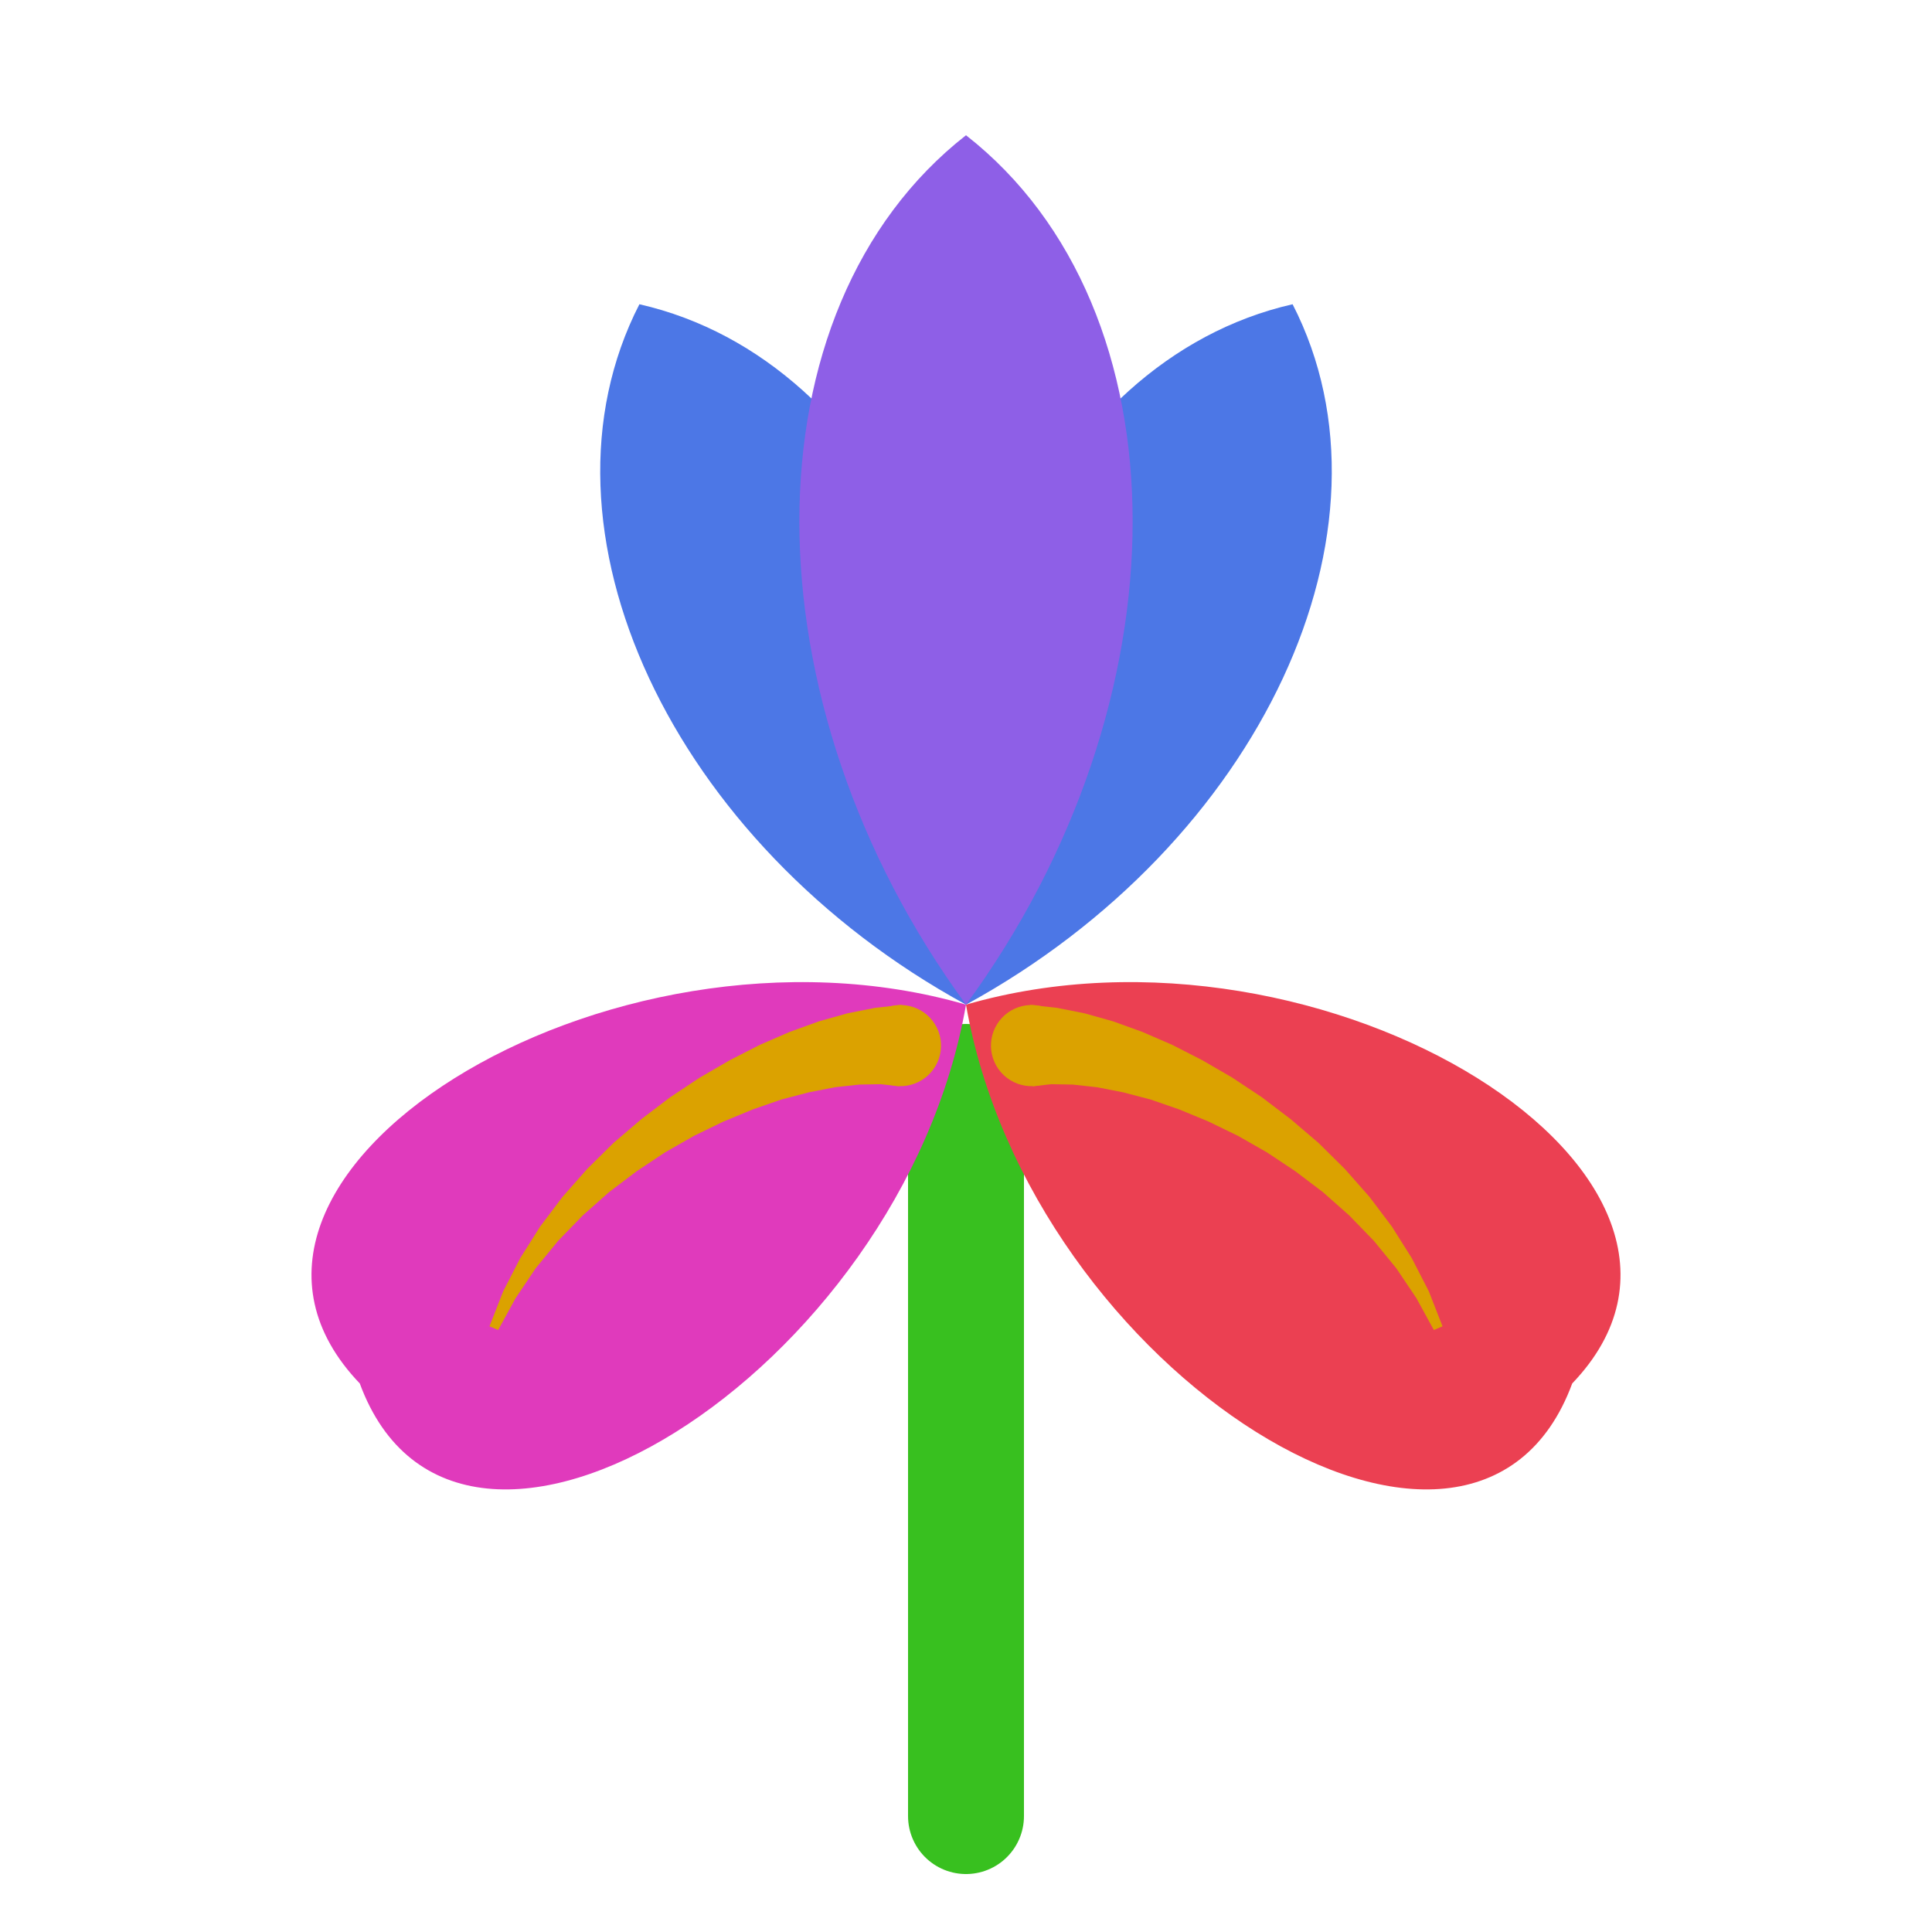
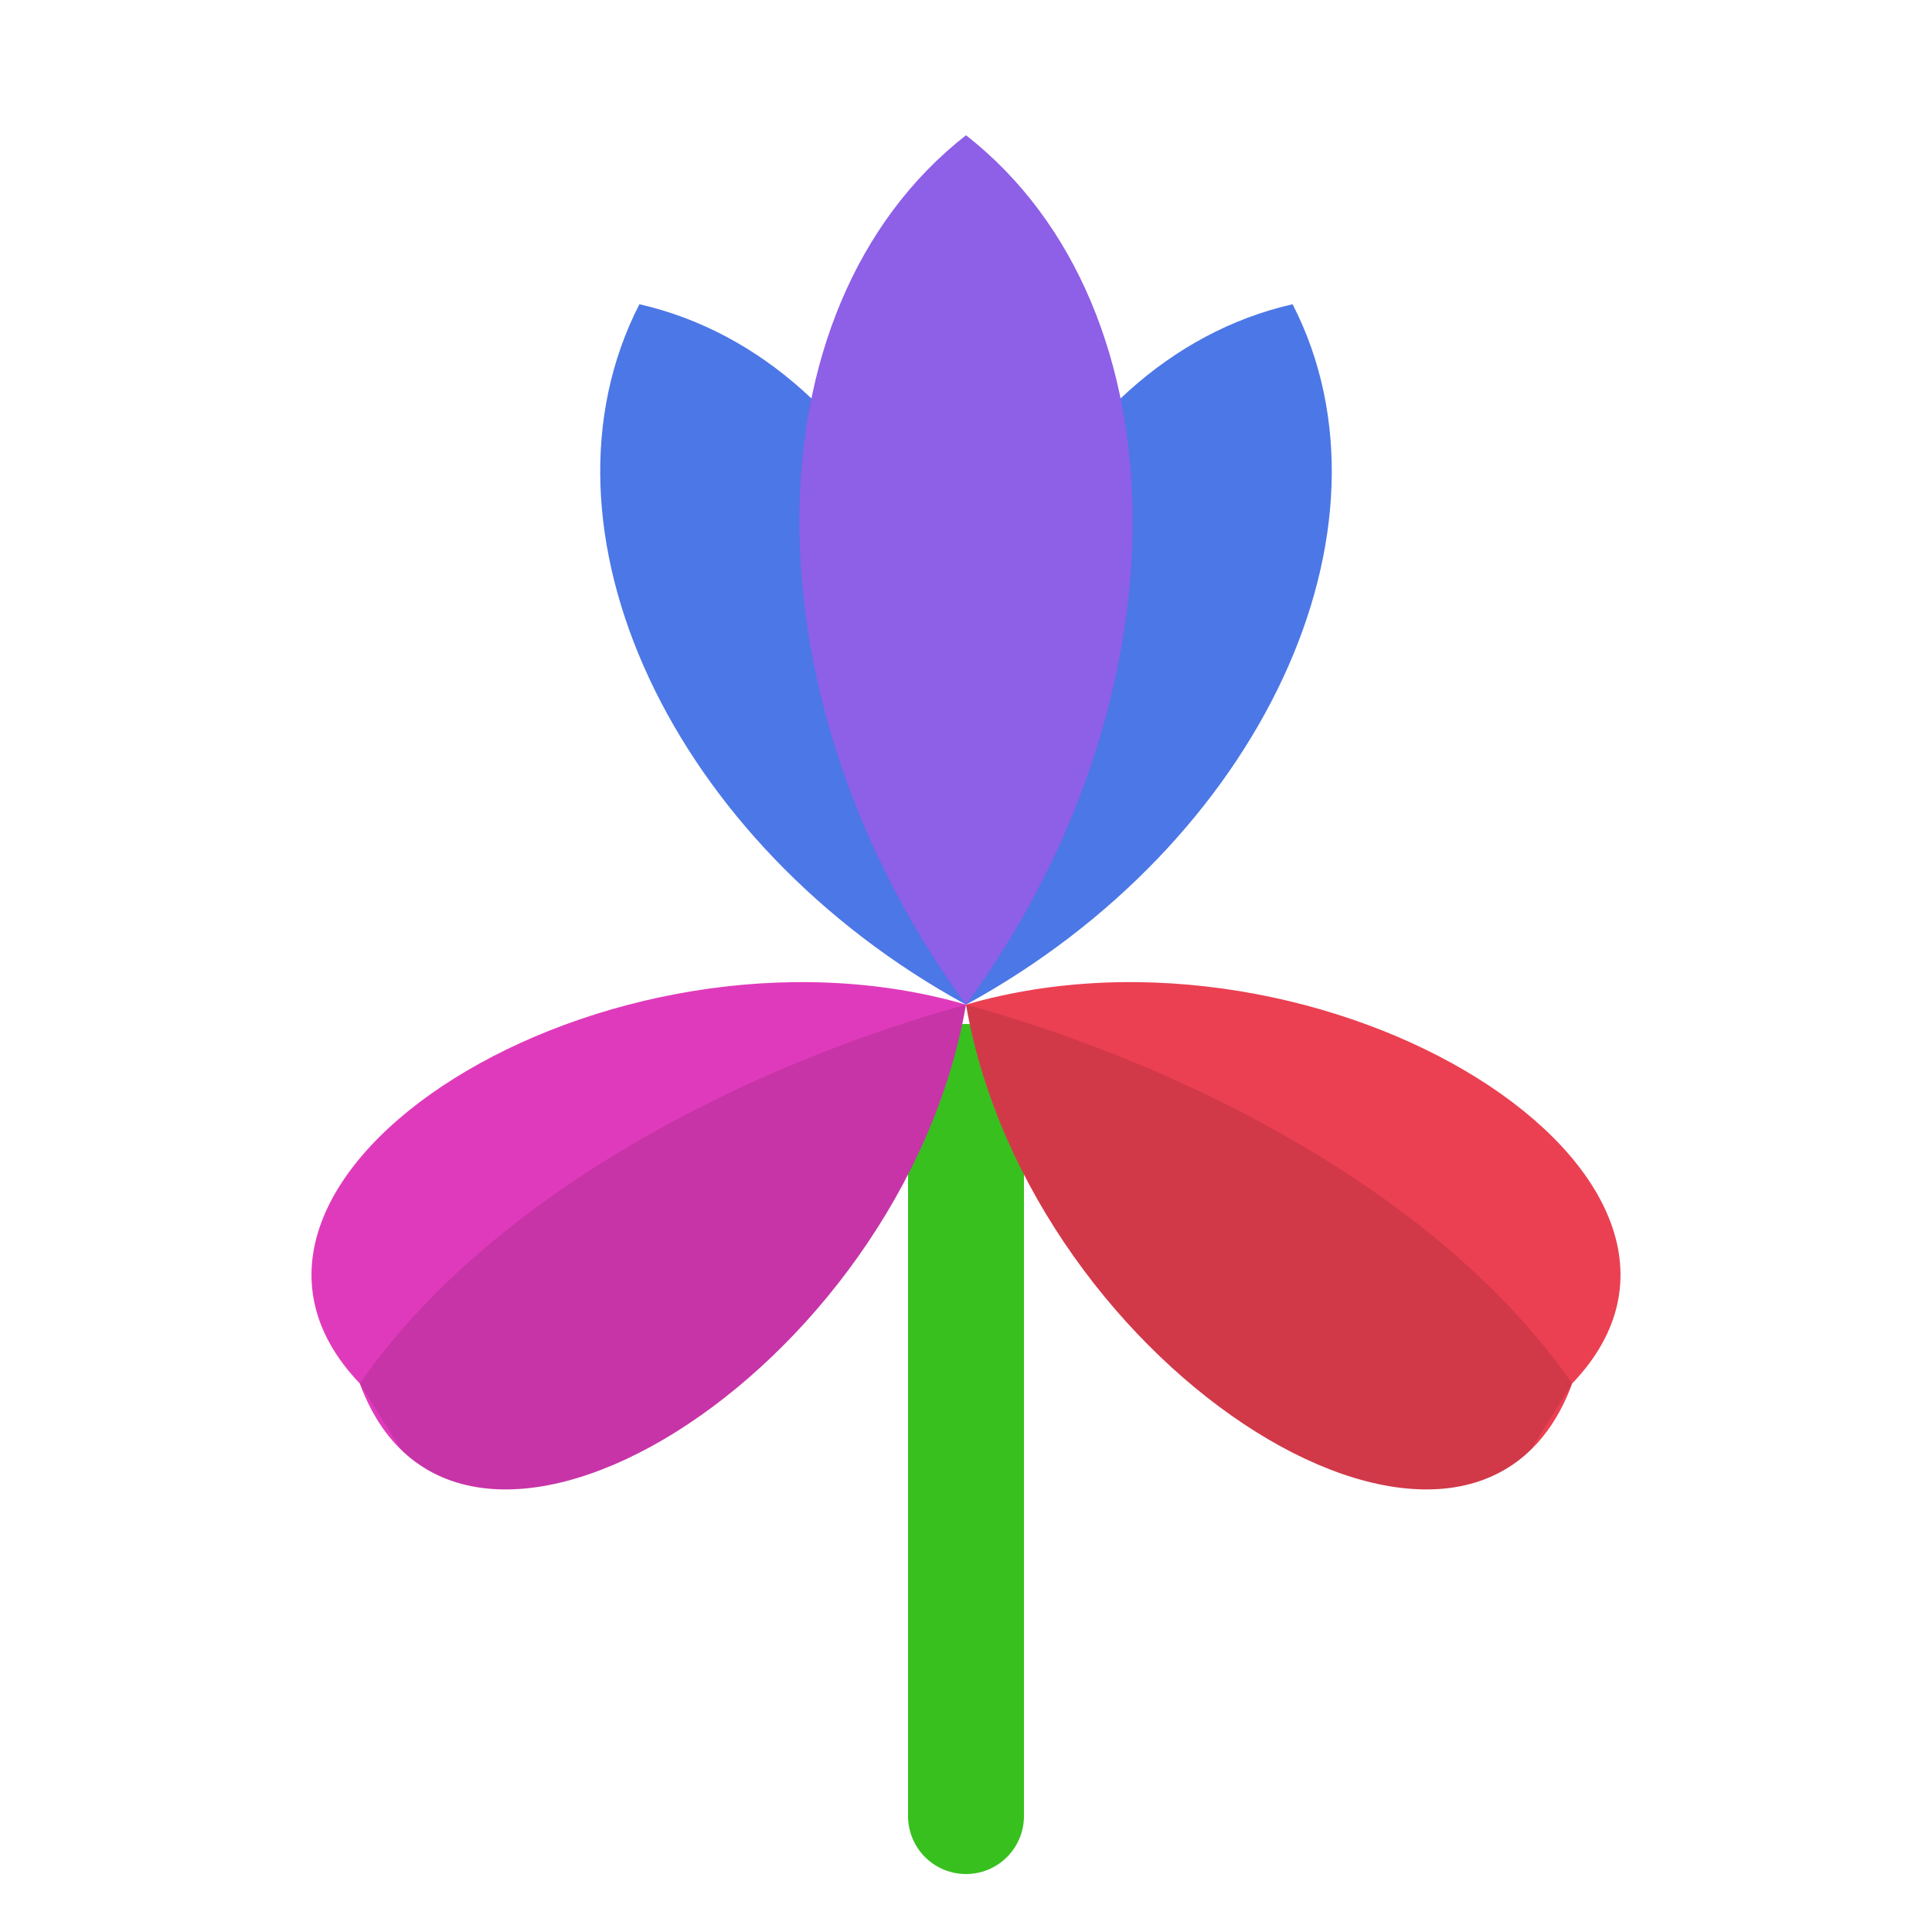
<svg xmlns="http://www.w3.org/2000/svg" viewBox="0 0 100 100">
  <path d="M50 56 V94" fill="none" stroke="#38C01F" stroke-width="6" stroke-linecap="round" />
  <g transform="translate(50 52) rotate(122)">
    <path d="M0 0 C-14.4 -12.9 -14.4 -40.0 0 -37 C14.4 -40.0 14.4 -12.9 0 0 Z" fill="#EB4052" />
-     <g fill="#DBA200">
-       <path d="M1.75 -5.17 L1.15 -5.93 L0.58 -6.88 L0.03 -8.02 L-0.46 -9.30 L-0.90 -10.71 L-1.25 -12.24 L-1.52 -13.85 L-1.70 -15.53 L-1.77 -17.26 L-1.72 -19.03 L-1.56 -20.81 L-1.26 -22.60 L-0.82 -24.38 L-0.23 -26.12 L0.53 -27.82 L1.45 -29.46 L1.05 -29.74 L-0.11 -28.18 L-1.10 -26.52 L-1.94 -24.78 L-2.63 -22.98 L-3.18 -21.13 L-3.60 -19.26 L-3.88 -17.38 L-4.05 -15.52 L-4.10 -13.68 L-4.04 -11.88 L-3.89 -10.15 L-3.64 -8.49 L-3.30 -6.91 L-2.87 -5.44 L-2.35 -4.07 L-1.75 -2.83 Z" />
-       <circle cx="0.00" cy="-4.00" r="2.10" />
-     </g>
+     <defs>
+       <clipPath id="fr">
+         <path d="M0 0 C-14.4 -12.9 -14.4 -40.0 0 -37 C14.4 -40.0 14.4 -12.9 0 0 Z" />
+       </clipPath>
+     </defs>
+     <path clip-path="url(#fr)" fill="#000" opacity="0.11" d="M0 0 C-3.32 -11.10 -4.75 -25.90 0 -37 H40 V0 Z" />
  </g>
  <g transform="translate(50 52) rotate(-122)">
    <path d="M0 0 C-14.4 -12.9 -14.4 -40.0 0 -37 C14.4 -40.0 14.4 -12.9 0 0 Z" fill="#E03ABC" />
-     <g fill="#DBA200">
-       <path d="M1.75 -2.83 L2.35 -4.07 L2.87 -5.44 L3.30 -6.91 L3.64 -8.49 L3.89 -10.15 L4.04 -11.88 L4.10 -13.68 L4.05 -15.52 L3.88 -17.38 L3.60 -19.26 L3.18 -21.13 L2.63 -22.98 L1.94 -24.78 L1.10 -26.52 L0.11 -28.18 L-1.05 -29.74 L-1.45 -29.46 L-0.53 -27.82 L0.23 -26.12 L0.82 -24.38 L1.26 -22.60 L1.56 -20.81 L1.72 -19.03 L1.77 -17.26 L1.70 -15.53 L1.52 -13.85 L1.25 -12.24 L0.90 -10.71 L0.46 -9.30 L-0.03 -8.02 L-0.58 -6.88 L-1.15 -5.93 L-1.75 -5.17 Z" />
-       <circle cx="0.00" cy="-4.00" r="2.10" />
-     </g>
+     <defs>
+       <clipPath id="fl">
+         <path d="M0 0 C-14.4 -12.9 -14.4 -40.0 0 -37 C14.4 -40.0 14.4 -12.9 0 0 Z" />
+       </clipPath>
+     </defs>
+     <path clip-path="url(#fl)" fill="#000" opacity="0.11" d="M0 0 C3.32 -11.10 4.75 -25.90 0 -37 H-40 V0 Z" />
  </g>
  <g transform="translate(50 52) rotate(25)">
    <path d="M0 0 C-10.3 -14.0 -10.3 -32.0 0 -40 C10.3 -32.0 10.3 -14.0 0 0 Z" fill="#4C77E6" />
  </g>
  <g transform="translate(50 52) rotate(-25)">
    <path d="M0 0 C-10.3 -14.0 -10.3 -32.0 0 -40 C10.3 -32.0 10.3 -14.0 0 0 Z" fill="#4C77E6" />
  </g>
  <g transform="translate(50 52) rotate(0)">
    <path d="M0 0 C-11.5 -15.7 -11.5 -36.0 0 -45 C11.5 -36.0 11.5 -15.7 0 0 Z" fill="#8E5FE7" />
  </g>
</svg>
